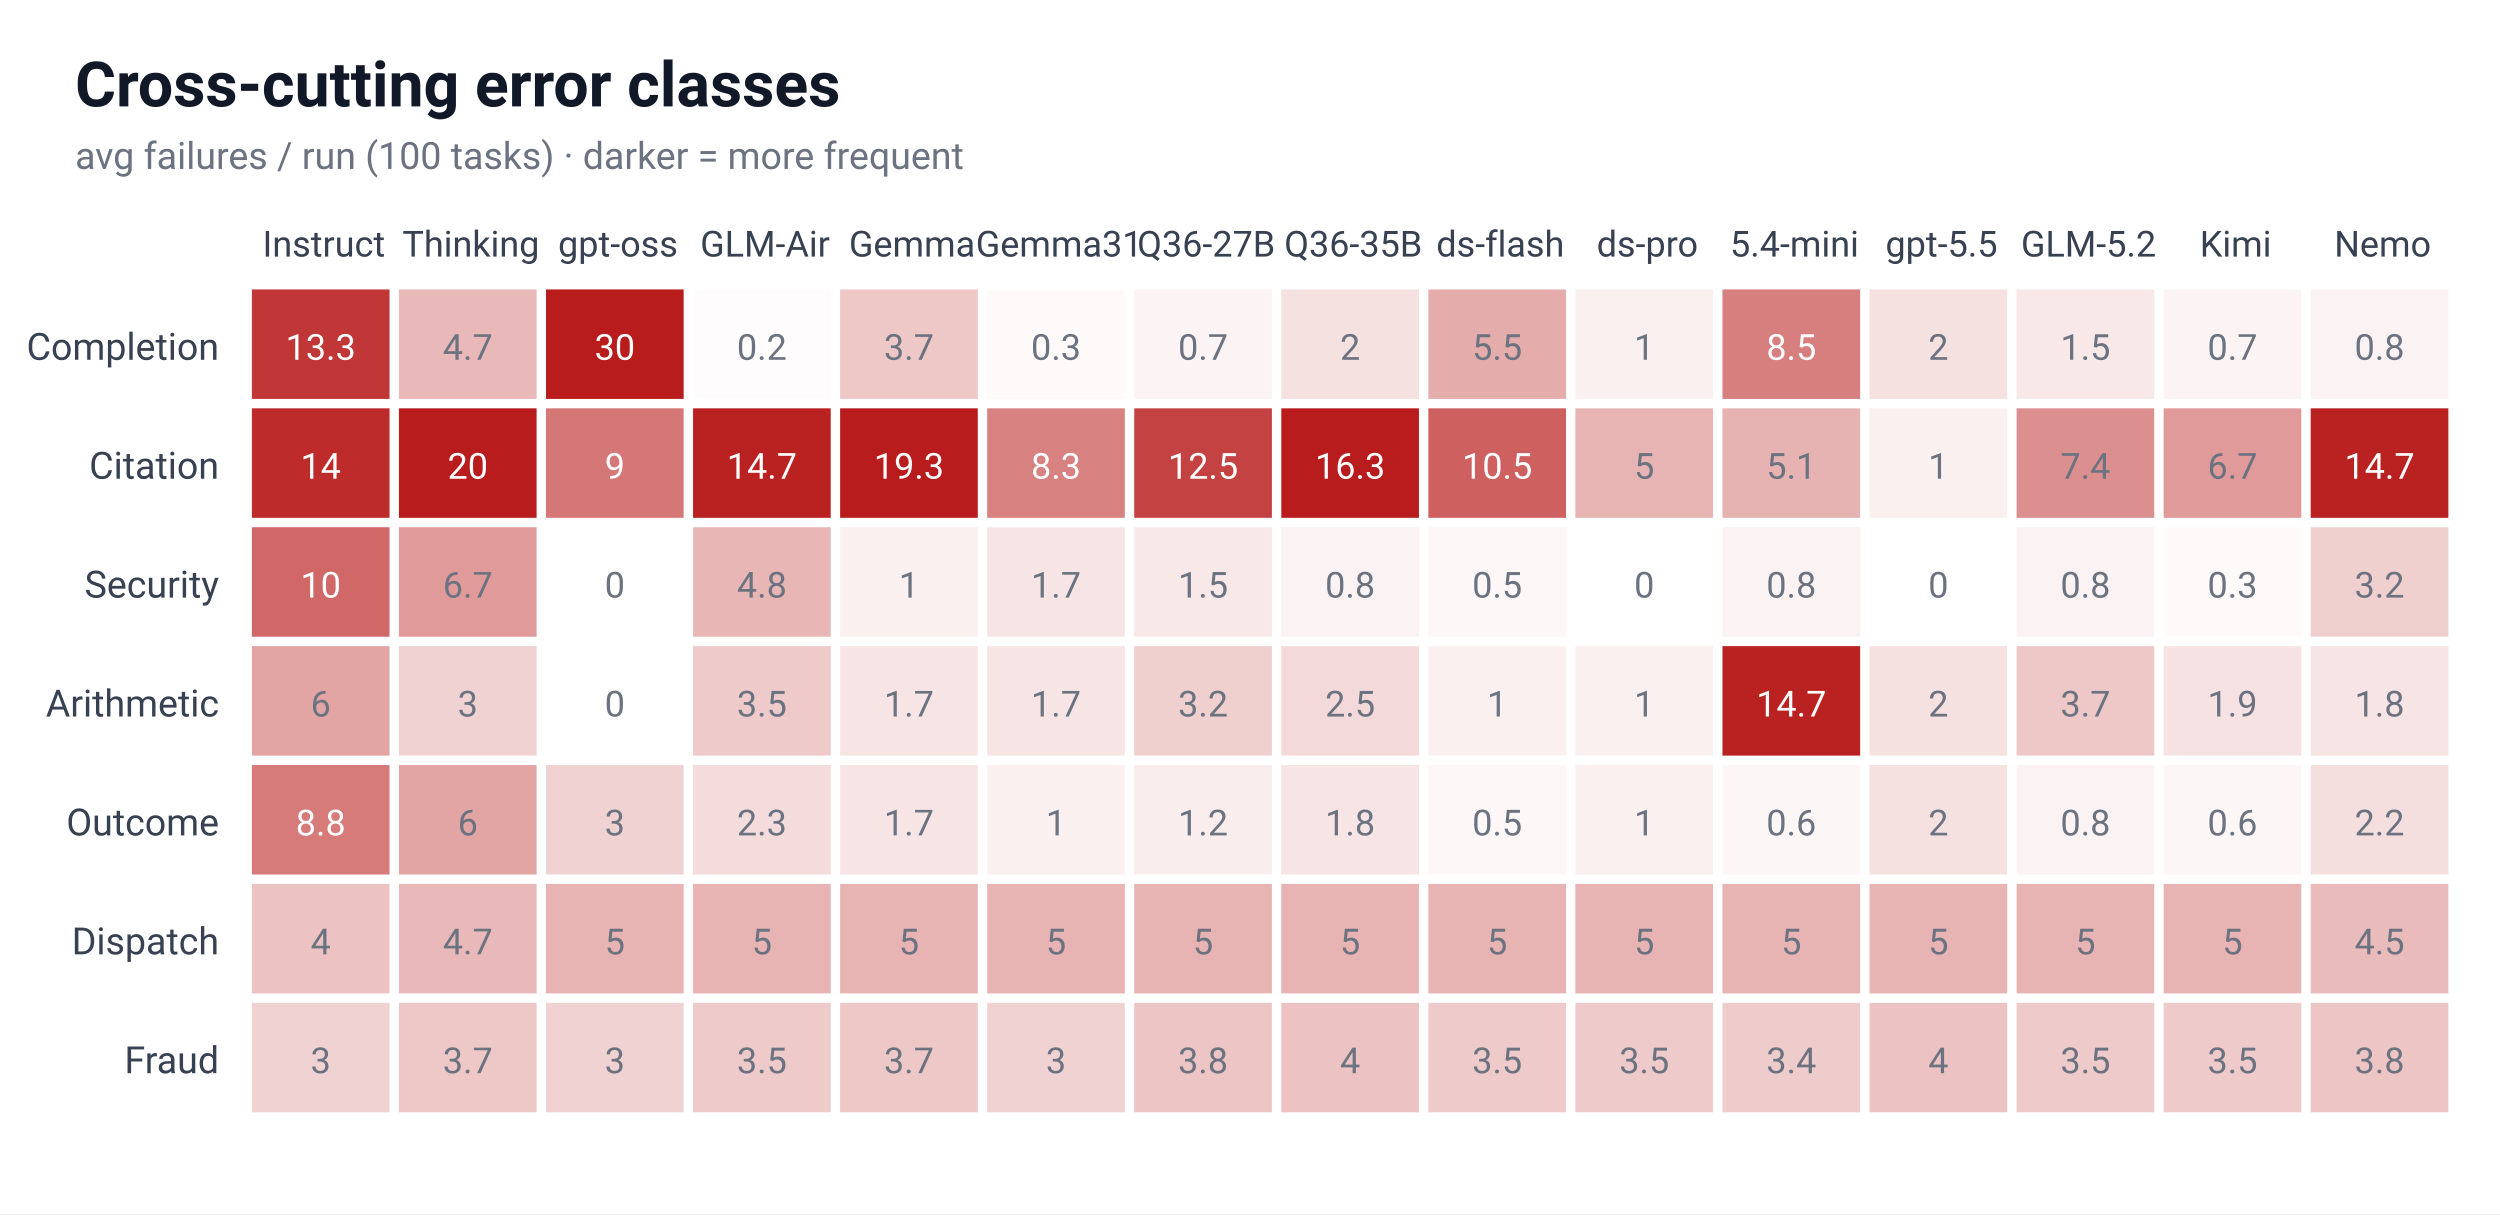
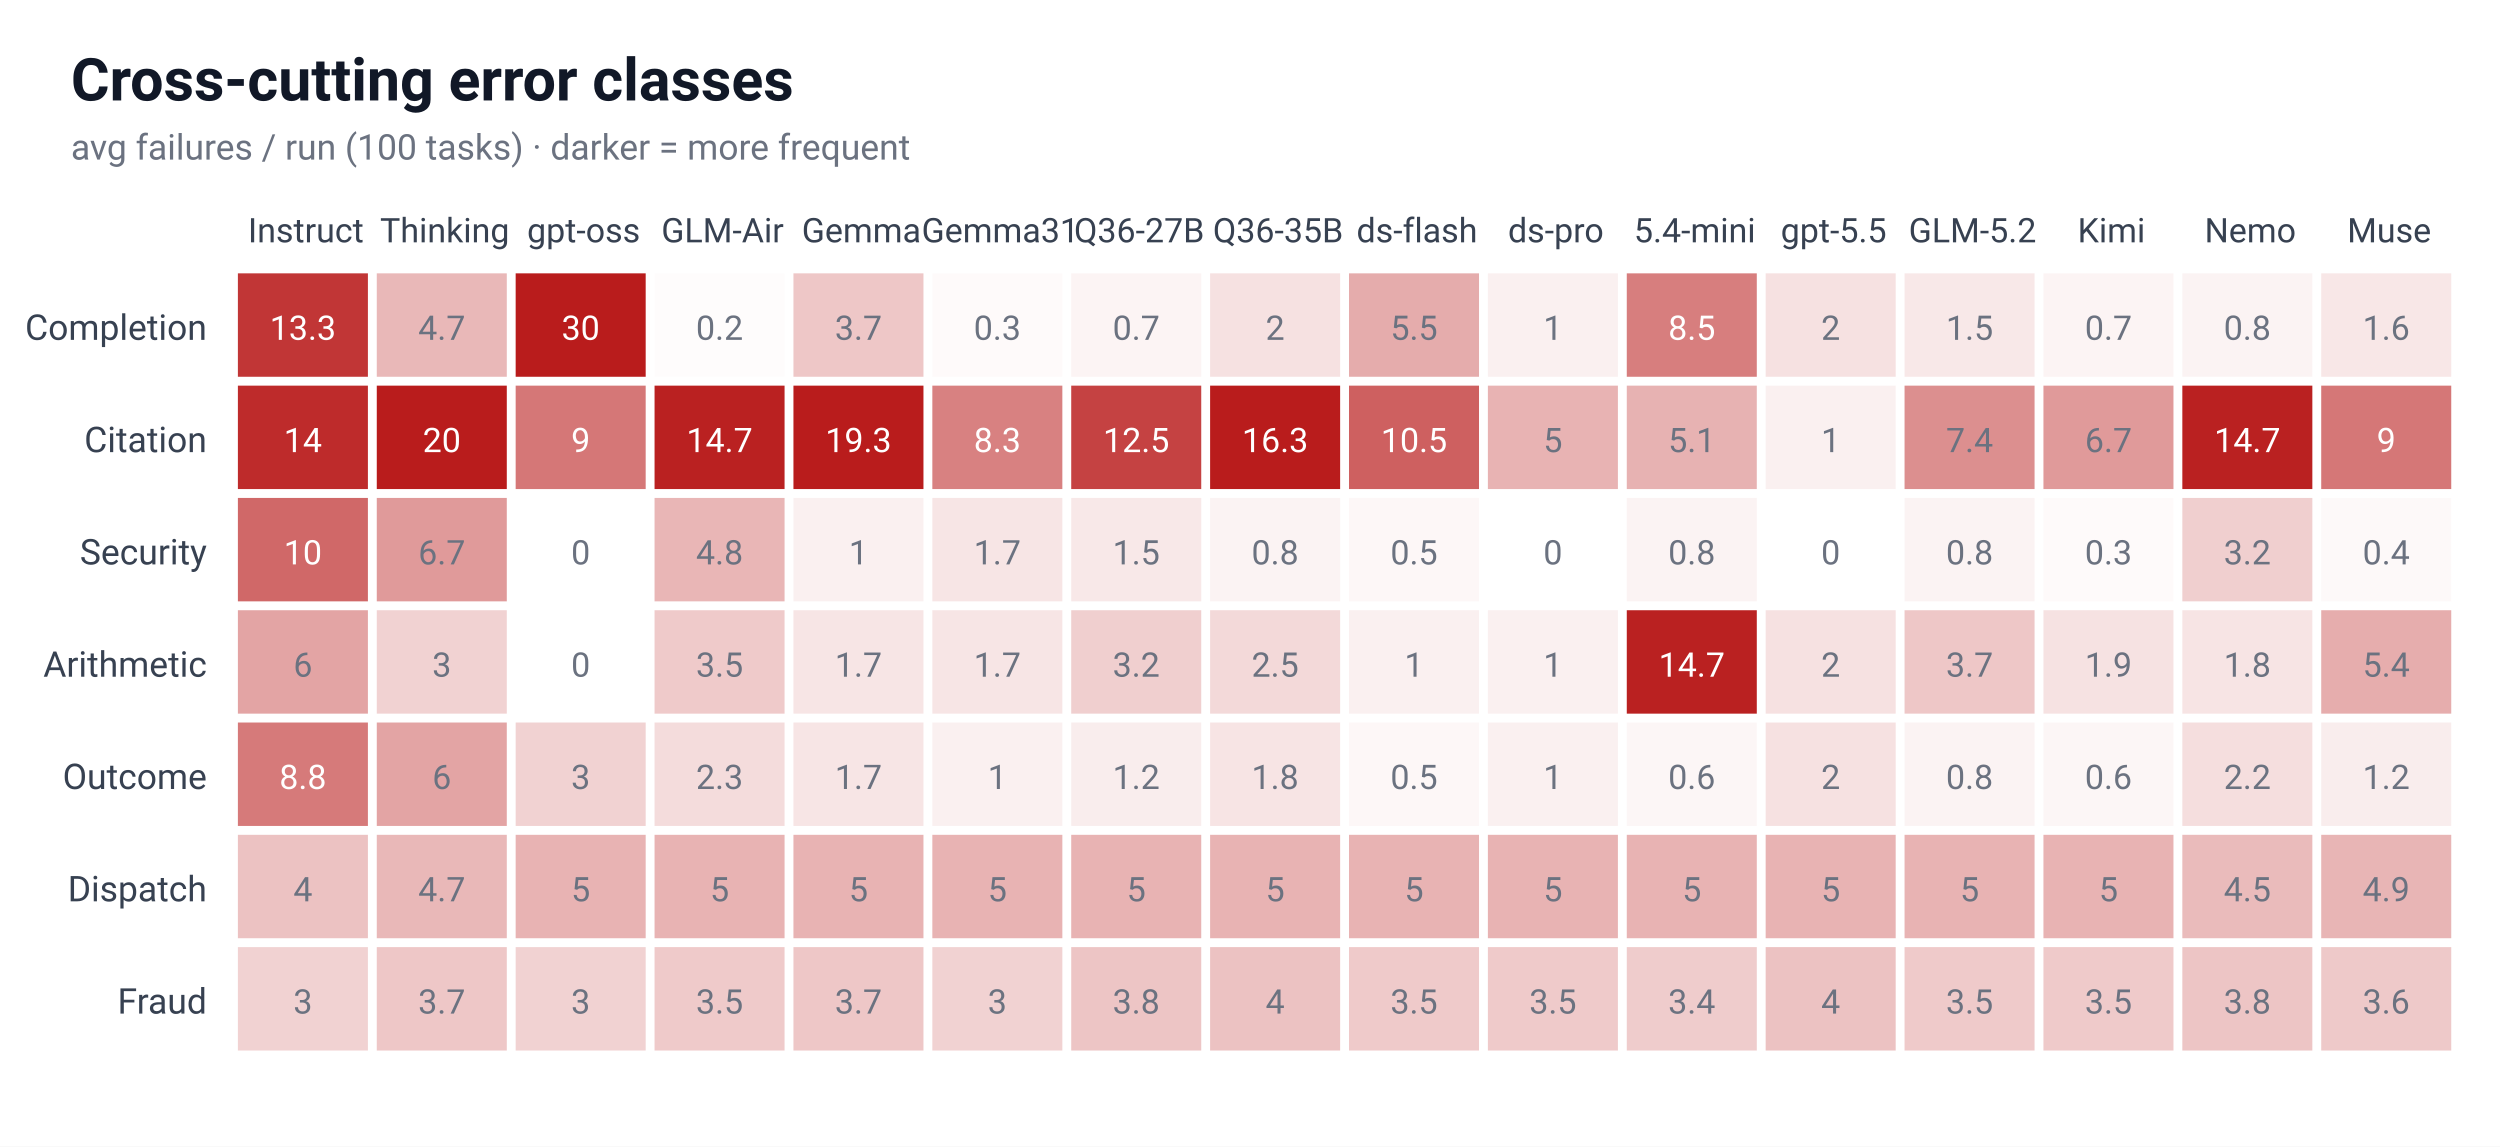
- <svg xmlns="http://www.w3.org/2000/svg" width="799" height="388" font-family="-apple-system,Segoe UI,Roboto,sans-serif">
-   <rect width="799" height="388" fill="#ffffff" />
+ <svg xmlns="http://www.w3.org/2000/svg" width="846" height="388" font-family="-apple-system,Segoe UI,Roboto,sans-serif">
+   <rect width="846" height="388" fill="#ffffff" />
  <text x="24" y="34" font-size="20" font-weight="700" fill="#111827">Cross-cutting error classes</text>
  <text x="24" y="54" font-size="12" fill="#6b7280">avg failures / run (100 tasks) · darker = more frequent</text>
  <text x="103.5" y="82" font-size="11.5" fill="#374151" text-anchor="middle">Instruct</text>
  <text x="150.5" y="82" font-size="11.5" fill="#374151" text-anchor="middle">Thinking</text>
  <text x="197.5" y="82" font-size="11.5" fill="#374151" text-anchor="middle">gpt-oss</text>
  <text x="244.5" y="82" font-size="11.5" fill="#374151" text-anchor="middle">GLM-Air</text>
  <text x="291.5" y="82" font-size="11.5" fill="#374151" text-anchor="middle">Gemma</text>
  <text x="338.5" y="82" font-size="11.5" fill="#374151" text-anchor="middle">Gemma31</text>
  <text x="385.5" y="82" font-size="11.5" fill="#374151" text-anchor="middle">Q36-27B</text>
  <text x="432.5" y="82" font-size="11.5" fill="#374151" text-anchor="middle">Q36-35B</text>
  <text x="479.5" y="82" font-size="11.5" fill="#374151" text-anchor="middle">ds-flash</text>
  <text x="526.5" y="82" font-size="11.5" fill="#374151" text-anchor="middle">ds-pro</text>
  <text x="573.5" y="82" font-size="11.5" fill="#374151" text-anchor="middle">5.4-mini</text>
  <text x="620.5" y="82" font-size="11.5" fill="#374151" text-anchor="middle">gpt-5.5</text>
  <text x="667.5" y="82" font-size="11.5" fill="#374151" text-anchor="middle">GLM-5.2</text>
  <text x="714.5" y="82" font-size="11.5" fill="#374151" text-anchor="middle">Kimi</text>
  <text x="761.5" y="82" font-size="11.5" fill="#374151" text-anchor="middle">Nemo</text>
+   <text x="808.5" y="82" font-size="11.5" fill="#374151" text-anchor="middle">Muse</text>
  <text x="70" y="115" font-size="12" fill="#374151" text-anchor="end">Completion</text>
  <rect x="80" y="92" width="45" height="36" fill="rgb(193,54,54)" stroke="#ffffff" />
  <text x="102.5" y="115" font-size="11.5" fill="#ffffff" text-anchor="middle">13.3</text>
  <rect x="127" y="92" width="45" height="36" fill="rgb(233,184,184)" stroke="#ffffff" />
  <text x="149.5" y="115" font-size="11.5" fill="#6b7280" text-anchor="middle">4.7</text>
  <rect x="174" y="92" width="45" height="36" fill="rgb(185,28,28)" stroke="#ffffff" />
  <text x="196.5" y="115" font-size="11.5" fill="#ffffff" text-anchor="middle">30</text>
  <rect x="221" y="92" width="45" height="36" fill="rgb(254,252,252)" stroke="#ffffff" />
  <text x="243.5" y="115" font-size="11.5" fill="#6b7280" text-anchor="middle">0.2</text>
  <rect x="268" y="92" width="45" height="36" fill="rgb(238,199,199)" stroke="#ffffff" />
  <text x="290.5" y="115" font-size="11.5" fill="#6b7280" text-anchor="middle">3.7</text>
  <rect x="315" y="92" width="45" height="36" fill="rgb(254,250,250)" stroke="#ffffff" />
  <text x="337.5" y="115" font-size="11.5" fill="#6b7280" text-anchor="middle">0.3</text>
  <rect x="362" y="92" width="45" height="36" fill="rgb(252,244,244)" stroke="#ffffff" />
  <text x="384.5" y="115" font-size="11.5" fill="#6b7280" text-anchor="middle">0.7</text>
  <rect x="409" y="92" width="45" height="36" fill="rgb(246,225,225)" stroke="#ffffff" />
  <text x="431.5" y="115" font-size="11.5" fill="#6b7280" text-anchor="middle">2</text>
  <rect x="456" y="92" width="45" height="36" fill="rgb(229,172,172)" stroke="#ffffff" />
  <text x="478.5" y="115" font-size="11.5" fill="#6b7280" text-anchor="middle">5.5</text>
  <rect x="503" y="92" width="45" height="36" fill="rgb(250,240,240)" stroke="#ffffff" />
  <text x="525.5" y="115" font-size="11.5" fill="#6b7280" text-anchor="middle">1</text>
  <rect x="550" y="92" width="45" height="36" fill="rgb(215,126,126)" stroke="#ffffff" />
  <text x="572.5" y="115" font-size="11.5" fill="#ffffff" text-anchor="middle">8.5</text>
  <rect x="597" y="92" width="45" height="36" fill="rgb(246,225,225)" stroke="#ffffff" />
  <text x="619.5" y="115" font-size="11.5" fill="#6b7280" text-anchor="middle">2</text>
  <rect x="644" y="92" width="45" height="36" fill="rgb(248,232,232)" stroke="#ffffff" />
  <text x="666.5" y="115" font-size="11.5" fill="#6b7280" text-anchor="middle">1.5</text>
  <rect x="691" y="92" width="45" height="36" fill="rgb(252,244,244)" stroke="#ffffff" />
  <text x="713.5" y="115" font-size="11.5" fill="#6b7280" text-anchor="middle">0.7</text>
  <rect x="738" y="92" width="45" height="36" fill="rgb(251,243,243)" stroke="#ffffff" />
  <text x="760.5" y="115" font-size="11.5" fill="#6b7280" text-anchor="middle">0.8</text>
+   <rect x="785" y="92" width="45" height="36" fill="rgb(248,231,231)" stroke="#ffffff" />
+   <text x="807.5" y="115" font-size="11.5" fill="#6b7280" text-anchor="middle">1.6</text>
  <text x="70" y="153" font-size="12" fill="#374151" text-anchor="end">Citation</text>
  <rect x="80" y="130" width="45" height="36" fill="rgb(190,43,43)" stroke="#ffffff" />
  <text x="102.5" y="153" font-size="11.5" fill="#ffffff" text-anchor="middle">14</text>
  <rect x="127" y="130" width="45" height="36" fill="rgb(185,28,28)" stroke="#ffffff" />
  <text x="149.5" y="153" font-size="11.5" fill="#ffffff" text-anchor="middle">20</text>
  <rect x="174" y="130" width="45" height="36" fill="rgb(213,119,119)" stroke="#ffffff" />
  <text x="196.5" y="153" font-size="11.5" fill="#ffffff" text-anchor="middle">9</text>
  <rect x="221" y="130" width="45" height="36" fill="rgb(186,33,33)" stroke="#ffffff" />
  <text x="243.5" y="153" font-size="11.5" fill="#ffffff" text-anchor="middle">14.7</text>
  <rect x="268" y="130" width="45" height="36" fill="rgb(185,28,28)" stroke="#ffffff" />
  <text x="290.5" y="153" font-size="11.5" fill="#ffffff" text-anchor="middle">19.3</text>
  <rect x="315" y="130" width="45" height="36" fill="rgb(216,129,129)" stroke="#ffffff" />
  <text x="337.5" y="153" font-size="11.5" fill="#ffffff" text-anchor="middle">8.3</text>
  <rect x="362" y="130" width="45" height="36" fill="rgb(197,66,66)" stroke="#ffffff" />
  <text x="384.5" y="153" font-size="11.5" fill="#ffffff" text-anchor="middle">12.5</text>
  <rect x="409" y="130" width="45" height="36" fill="rgb(185,28,28)" stroke="#ffffff" />
  <text x="431.5" y="153" font-size="11.5" fill="#ffffff" text-anchor="middle">16.3</text>
  <rect x="456" y="130" width="45" height="36" fill="rgb(206,96,96)" stroke="#ffffff" />
  <text x="478.5" y="153" font-size="11.5" fill="#ffffff" text-anchor="middle">10.5</text>
  <rect x="503" y="130" width="45" height="36" fill="rgb(232,179,179)" stroke="#ffffff" />
  <text x="525.5" y="153" font-size="11.5" fill="#6b7280" text-anchor="middle">5</text>
  <rect x="550" y="130" width="45" height="36" fill="rgb(231,178,178)" stroke="#ffffff" />
  <text x="572.5" y="153" font-size="11.5" fill="#6b7280" text-anchor="middle">5.1</text>
  <rect x="597" y="130" width="45" height="36" fill="rgb(250,240,240)" stroke="#ffffff" />
  <text x="619.5" y="153" font-size="11.5" fill="#6b7280" text-anchor="middle">1</text>
  <rect x="644" y="130" width="45" height="36" fill="rgb(220,143,143)" stroke="#ffffff" />
  <text x="666.5" y="153" font-size="11.5" fill="#6b7280" text-anchor="middle">7.4</text>
  <rect x="691" y="130" width="45" height="36" fill="rgb(224,154,154)" stroke="#ffffff" />
  <text x="713.5" y="153" font-size="11.5" fill="#6b7280" text-anchor="middle">6.7</text>
  <rect x="738" y="130" width="45" height="36" fill="rgb(186,33,33)" stroke="#ffffff" />
  <text x="760.5" y="153" font-size="11.5" fill="#ffffff" text-anchor="middle">14.7</text>
+   <rect x="785" y="130" width="45" height="36" fill="rgb(213,119,119)" stroke="#ffffff" />
+   <text x="807.5" y="153" font-size="11.5" fill="#ffffff" text-anchor="middle">9</text>
  <text x="70" y="191" font-size="12" fill="#374151" text-anchor="end">Security</text>
  <rect x="80" y="168" width="45" height="36" fill="rgb(208,104,104)" stroke="#ffffff" />
  <text x="102.5" y="191" font-size="11.5" fill="#ffffff" text-anchor="middle">10</text>
  <rect x="127" y="168" width="45" height="36" fill="rgb(224,154,154)" stroke="#ffffff" />
  <text x="149.5" y="191" font-size="11.5" fill="#6b7280" text-anchor="middle">6.7</text>
  <rect x="174" y="168" width="45" height="36" fill="rgb(255,255,255)" stroke="#ffffff" />
  <text x="196.5" y="191" font-size="11.5" fill="#6b7280" text-anchor="middle">0</text>
  <rect x="221" y="168" width="45" height="36" fill="rgb(233,182,182)" stroke="#ffffff" />
  <text x="243.5" y="191" font-size="11.5" fill="#6b7280" text-anchor="middle">4.8</text>
  <rect x="268" y="168" width="45" height="36" fill="rgb(250,240,240)" stroke="#ffffff" />
  <text x="290.5" y="191" font-size="11.5" fill="#6b7280" text-anchor="middle">1</text>
  <rect x="315" y="168" width="45" height="36" fill="rgb(247,229,229)" stroke="#ffffff" />
  <text x="337.5" y="191" font-size="11.5" fill="#6b7280" text-anchor="middle">1.7</text>
  <rect x="362" y="168" width="45" height="36" fill="rgb(248,232,232)" stroke="#ffffff" />
  <text x="384.5" y="191" font-size="11.5" fill="#6b7280" text-anchor="middle">1.5</text>
  <rect x="409" y="168" width="45" height="36" fill="rgb(251,243,243)" stroke="#ffffff" />
  <text x="431.5" y="191" font-size="11.5" fill="#6b7280" text-anchor="middle">0.8</text>
  <rect x="456" y="168" width="45" height="36" fill="rgb(253,247,247)" stroke="#ffffff" />
  <text x="478.5" y="191" font-size="11.5" fill="#6b7280" text-anchor="middle">0.5</text>
  <rect x="503" y="168" width="45" height="36" fill="rgb(255,255,255)" stroke="#ffffff" />
  <text x="525.5" y="191" font-size="11.5" fill="#6b7280" text-anchor="middle">0</text>
  <rect x="550" y="168" width="45" height="36" fill="rgb(251,243,243)" stroke="#ffffff" />
  <text x="572.5" y="191" font-size="11.5" fill="#6b7280" text-anchor="middle">0.8</text>
  <rect x="597" y="168" width="45" height="36" fill="rgb(255,255,255)" stroke="#ffffff" />
  <text x="619.5" y="191" font-size="11.5" fill="#6b7280" text-anchor="middle">0</text>
  <rect x="644" y="168" width="45" height="36" fill="rgb(251,243,243)" stroke="#ffffff" />
  <text x="666.5" y="191" font-size="11.5" fill="#6b7280" text-anchor="middle">0.8</text>
  <rect x="691" y="168" width="45" height="36" fill="rgb(254,250,250)" stroke="#ffffff" />
  <text x="713.5" y="191" font-size="11.5" fill="#6b7280" text-anchor="middle">0.3</text>
  <rect x="738" y="168" width="45" height="36" fill="rgb(240,207,207)" stroke="#ffffff" />
  <text x="760.5" y="191" font-size="11.5" fill="#6b7280" text-anchor="middle">3.2</text>
+   <rect x="785" y="168" width="45" height="36" fill="rgb(253,249,249)" stroke="#ffffff" />
+   <text x="807.5" y="191" font-size="11.5" fill="#6b7280" text-anchor="middle">0.4</text>
  <text x="70" y="229" font-size="12" fill="#374151" text-anchor="end">Arithmetic</text>
  <rect x="80" y="206" width="45" height="36" fill="rgb(227,164,164)" stroke="#ffffff" />
  <text x="102.5" y="229" font-size="11.5" fill="#6b7280" text-anchor="middle">6</text>
  <rect x="127" y="206" width="45" height="36" fill="rgb(241,210,210)" stroke="#ffffff" />
  <text x="149.5" y="229" font-size="11.5" fill="#6b7280" text-anchor="middle">3</text>
  <rect x="174" y="206" width="45" height="36" fill="rgb(255,255,255)" stroke="#ffffff" />
  <text x="196.5" y="229" font-size="11.5" fill="#6b7280" text-anchor="middle">0</text>
  <rect x="221" y="206" width="45" height="36" fill="rgb(239,202,202)" stroke="#ffffff" />
  <text x="243.5" y="229" font-size="11.5" fill="#6b7280" text-anchor="middle">3.5</text>
  <rect x="268" y="206" width="45" height="36" fill="rgb(247,229,229)" stroke="#ffffff" />
  <text x="290.5" y="229" font-size="11.5" fill="#6b7280" text-anchor="middle">1.7</text>
  <rect x="315" y="206" width="45" height="36" fill="rgb(247,229,229)" stroke="#ffffff" />
  <text x="337.5" y="229" font-size="11.5" fill="#6b7280" text-anchor="middle">1.7</text>
  <rect x="362" y="206" width="45" height="36" fill="rgb(240,207,207)" stroke="#ffffff" />
  <text x="384.5" y="229" font-size="11.5" fill="#6b7280" text-anchor="middle">3.2</text>
  <rect x="409" y="206" width="45" height="36" fill="rgb(243,217,217)" stroke="#ffffff" />
  <text x="431.5" y="229" font-size="11.5" fill="#6b7280" text-anchor="middle">2.5</text>
  <rect x="456" y="206" width="45" height="36" fill="rgb(250,240,240)" stroke="#ffffff" />
  <text x="478.5" y="229" font-size="11.5" fill="#6b7280" text-anchor="middle">1</text>
  <rect x="503" y="206" width="45" height="36" fill="rgb(250,240,240)" stroke="#ffffff" />
  <text x="525.5" y="229" font-size="11.5" fill="#6b7280" text-anchor="middle">1</text>
  <rect x="550" y="206" width="45" height="36" fill="rgb(186,33,33)" stroke="#ffffff" />
  <text x="572.5" y="229" font-size="11.5" fill="#ffffff" text-anchor="middle">14.7</text>
  <rect x="597" y="206" width="45" height="36" fill="rgb(246,225,225)" stroke="#ffffff" />
  <text x="619.5" y="229" font-size="11.5" fill="#6b7280" text-anchor="middle">2</text>
  <rect x="644" y="206" width="45" height="36" fill="rgb(238,199,199)" stroke="#ffffff" />
  <text x="666.5" y="229" font-size="11.5" fill="#6b7280" text-anchor="middle">3.7</text>
  <rect x="691" y="206" width="45" height="36" fill="rgb(246,226,226)" stroke="#ffffff" />
  <text x="713.5" y="229" font-size="11.5" fill="#6b7280" text-anchor="middle">1.9</text>
  <rect x="738" y="206" width="45" height="36" fill="rgb(247,228,228)" stroke="#ffffff" />
  <text x="760.5" y="229" font-size="11.5" fill="#6b7280" text-anchor="middle">1.8</text>
+   <rect x="785" y="206" width="45" height="36" fill="rgb(230,173,173)" stroke="#ffffff" />
+   <text x="807.5" y="229" font-size="11.5" fill="#6b7280" text-anchor="middle">5.4</text>
  <text x="70" y="267" font-size="12" fill="#374151" text-anchor="end">Outcome</text>
  <rect x="80" y="244" width="45" height="36" fill="rgb(214,122,122)" stroke="#ffffff" />
  <text x="102.5" y="267" font-size="11.5" fill="#ffffff" text-anchor="middle">8.8</text>
  <rect x="127" y="244" width="45" height="36" fill="rgb(227,164,164)" stroke="#ffffff" />
  <text x="149.5" y="267" font-size="11.5" fill="#6b7280" text-anchor="middle">6</text>
  <rect x="174" y="244" width="45" height="36" fill="rgb(241,210,210)" stroke="#ffffff" />
  <text x="196.5" y="267" font-size="11.5" fill="#6b7280" text-anchor="middle">3</text>
  <rect x="221" y="244" width="45" height="36" fill="rgb(244,220,220)" stroke="#ffffff" />
  <text x="243.5" y="267" font-size="11.5" fill="#6b7280" text-anchor="middle">2.3</text>
  <rect x="268" y="244" width="45" height="36" fill="rgb(247,229,229)" stroke="#ffffff" />
  <text x="290.5" y="267" font-size="11.5" fill="#6b7280" text-anchor="middle">1.7</text>
  <rect x="315" y="244" width="45" height="36" fill="rgb(250,240,240)" stroke="#ffffff" />
  <text x="337.5" y="267" font-size="11.5" fill="#6b7280" text-anchor="middle">1</text>
  <rect x="362" y="244" width="45" height="36" fill="rgb(249,237,237)" stroke="#ffffff" />
  <text x="384.5" y="267" font-size="11.5" fill="#6b7280" text-anchor="middle">1.2</text>
  <rect x="409" y="244" width="45" height="36" fill="rgb(247,228,228)" stroke="#ffffff" />
  <text x="431.5" y="267" font-size="11.5" fill="#6b7280" text-anchor="middle">1.8</text>
  <rect x="456" y="244" width="45" height="36" fill="rgb(253,247,247)" stroke="#ffffff" />
  <text x="478.5" y="267" font-size="11.5" fill="#6b7280" text-anchor="middle">0.5</text>
  <rect x="503" y="244" width="45" height="36" fill="rgb(250,240,240)" stroke="#ffffff" />
  <text x="525.5" y="267" font-size="11.5" fill="#6b7280" text-anchor="middle">1</text>
  <rect x="550" y="244" width="45" height="36" fill="rgb(252,246,246)" stroke="#ffffff" />
  <text x="572.5" y="267" font-size="11.5" fill="#6b7280" text-anchor="middle">0.6</text>
  <rect x="597" y="244" width="45" height="36" fill="rgb(246,225,225)" stroke="#ffffff" />
  <text x="619.5" y="267" font-size="11.5" fill="#6b7280" text-anchor="middle">2</text>
  <rect x="644" y="244" width="45" height="36" fill="rgb(251,243,243)" stroke="#ffffff" />
  <text x="666.5" y="267" font-size="11.5" fill="#6b7280" text-anchor="middle">0.8</text>
  <rect x="691" y="244" width="45" height="36" fill="rgb(252,246,246)" stroke="#ffffff" />
  <text x="713.5" y="267" font-size="11.5" fill="#6b7280" text-anchor="middle">0.6</text>
  <rect x="738" y="244" width="45" height="36" fill="rgb(245,222,222)" stroke="#ffffff" />
  <text x="760.5" y="267" font-size="11.5" fill="#6b7280" text-anchor="middle">2.2</text>
+   <rect x="785" y="244" width="45" height="36" fill="rgb(249,237,237)" stroke="#ffffff" />
+   <text x="807.5" y="267" font-size="11.5" fill="#6b7280" text-anchor="middle">1.2</text>
  <text x="70" y="305" font-size="12" fill="#374151" text-anchor="end">Dispatch</text>
  <rect x="80" y="282" width="45" height="36" fill="rgb(236,194,194)" stroke="#ffffff" />
  <text x="102.5" y="305" font-size="11.5" fill="#6b7280" text-anchor="middle">4</text>
  <rect x="127" y="282" width="45" height="36" fill="rgb(233,184,184)" stroke="#ffffff" />
  <text x="149.5" y="305" font-size="11.5" fill="#6b7280" text-anchor="middle">4.7</text>
  <rect x="174" y="282" width="45" height="36" fill="rgb(232,179,179)" stroke="#ffffff" />
  <text x="196.5" y="305" font-size="11.5" fill="#6b7280" text-anchor="middle">5</text>
  <rect x="221" y="282" width="45" height="36" fill="rgb(232,179,179)" stroke="#ffffff" />
  <text x="243.5" y="305" font-size="11.5" fill="#6b7280" text-anchor="middle">5</text>
  <rect x="268" y="282" width="45" height="36" fill="rgb(232,179,179)" stroke="#ffffff" />
  <text x="290.5" y="305" font-size="11.5" fill="#6b7280" text-anchor="middle">5</text>
  <rect x="315" y="282" width="45" height="36" fill="rgb(232,179,179)" stroke="#ffffff" />
  <text x="337.5" y="305" font-size="11.5" fill="#6b7280" text-anchor="middle">5</text>
  <rect x="362" y="282" width="45" height="36" fill="rgb(232,179,179)" stroke="#ffffff" />
  <text x="384.5" y="305" font-size="11.5" fill="#6b7280" text-anchor="middle">5</text>
  <rect x="409" y="282" width="45" height="36" fill="rgb(232,179,179)" stroke="#ffffff" />
  <text x="431.5" y="305" font-size="11.5" fill="#6b7280" text-anchor="middle">5</text>
  <rect x="456" y="282" width="45" height="36" fill="rgb(232,179,179)" stroke="#ffffff" />
  <text x="478.5" y="305" font-size="11.5" fill="#6b7280" text-anchor="middle">5</text>
  <rect x="503" y="282" width="45" height="36" fill="rgb(232,179,179)" stroke="#ffffff" />
  <text x="525.5" y="305" font-size="11.5" fill="#6b7280" text-anchor="middle">5</text>
  <rect x="550" y="282" width="45" height="36" fill="rgb(232,179,179)" stroke="#ffffff" />
  <text x="572.5" y="305" font-size="11.5" fill="#6b7280" text-anchor="middle">5</text>
  <rect x="597" y="282" width="45" height="36" fill="rgb(232,179,179)" stroke="#ffffff" />
  <text x="619.5" y="305" font-size="11.5" fill="#6b7280" text-anchor="middle">5</text>
  <rect x="644" y="282" width="45" height="36" fill="rgb(232,179,179)" stroke="#ffffff" />
  <text x="666.5" y="305" font-size="11.5" fill="#6b7280" text-anchor="middle">5</text>
  <rect x="691" y="282" width="45" height="36" fill="rgb(232,179,179)" stroke="#ffffff" />
  <text x="713.5" y="305" font-size="11.5" fill="#6b7280" text-anchor="middle">5</text>
  <rect x="738" y="282" width="45" height="36" fill="rgb(234,187,187)" stroke="#ffffff" />
  <text x="760.5" y="305" font-size="11.5" fill="#6b7280" text-anchor="middle">4.5</text>
+   <rect x="785" y="282" width="45" height="36" fill="rgb(232,181,181)" stroke="#ffffff" />
+   <text x="807.5" y="305" font-size="11.5" fill="#6b7280" text-anchor="middle">4.9</text>
  <text x="70" y="343" font-size="12" fill="#374151" text-anchor="end">Fraud</text>
  <rect x="80" y="320" width="45" height="36" fill="rgb(241,210,210)" stroke="#ffffff" />
  <text x="102.5" y="343" font-size="11.5" fill="#6b7280" text-anchor="middle">3</text>
  <rect x="127" y="320" width="45" height="36" fill="rgb(238,199,199)" stroke="#ffffff" />
  <text x="149.5" y="343" font-size="11.5" fill="#6b7280" text-anchor="middle">3.7</text>
  <rect x="174" y="320" width="45" height="36" fill="rgb(241,210,210)" stroke="#ffffff" />
  <text x="196.5" y="343" font-size="11.5" fill="#6b7280" text-anchor="middle">3</text>
  <rect x="221" y="320" width="45" height="36" fill="rgb(239,202,202)" stroke="#ffffff" />
  <text x="243.5" y="343" font-size="11.5" fill="#6b7280" text-anchor="middle">3.5</text>
  <rect x="268" y="320" width="45" height="36" fill="rgb(238,199,199)" stroke="#ffffff" />
  <text x="290.5" y="343" font-size="11.5" fill="#6b7280" text-anchor="middle">3.7</text>
  <rect x="315" y="320" width="45" height="36" fill="rgb(241,210,210)" stroke="#ffffff" />
  <text x="337.5" y="343" font-size="11.5" fill="#6b7280" text-anchor="middle">3</text>
  <rect x="362" y="320" width="45" height="36" fill="rgb(237,197,197)" stroke="#ffffff" />
  <text x="384.5" y="343" font-size="11.5" fill="#6b7280" text-anchor="middle">3.8</text>
  <rect x="409" y="320" width="45" height="36" fill="rgb(236,194,194)" stroke="#ffffff" />
  <text x="431.5" y="343" font-size="11.5" fill="#6b7280" text-anchor="middle">4</text>
  <rect x="456" y="320" width="45" height="36" fill="rgb(239,202,202)" stroke="#ffffff" />
  <text x="478.5" y="343" font-size="11.5" fill="#6b7280" text-anchor="middle">3.5</text>
  <rect x="503" y="320" width="45" height="36" fill="rgb(239,202,202)" stroke="#ffffff" />
  <text x="525.5" y="343" font-size="11.5" fill="#6b7280" text-anchor="middle">3.5</text>
  <rect x="550" y="320" width="45" height="36" fill="rgb(239,204,204)" stroke="#ffffff" />
  <text x="572.5" y="343" font-size="11.5" fill="#6b7280" text-anchor="middle">3.4</text>
  <rect x="597" y="320" width="45" height="36" fill="rgb(236,194,194)" stroke="#ffffff" />
  <text x="619.5" y="343" font-size="11.5" fill="#6b7280" text-anchor="middle">4</text>
  <rect x="644" y="320" width="45" height="36" fill="rgb(239,202,202)" stroke="#ffffff" />
  <text x="666.5" y="343" font-size="11.5" fill="#6b7280" text-anchor="middle">3.5</text>
  <rect x="691" y="320" width="45" height="36" fill="rgb(239,202,202)" stroke="#ffffff" />
  <text x="713.5" y="343" font-size="11.5" fill="#6b7280" text-anchor="middle">3.5</text>
  <rect x="738" y="320" width="45" height="36" fill="rgb(237,197,197)" stroke="#ffffff" />
  <text x="760.5" y="343" font-size="11.5" fill="#6b7280" text-anchor="middle">3.8</text>
+   <rect x="785" y="320" width="45" height="36" fill="rgb(238,201,201)" stroke="#ffffff" />
+   <text x="807.5" y="343" font-size="11.5" fill="#6b7280" text-anchor="middle">3.6</text>
</svg>
